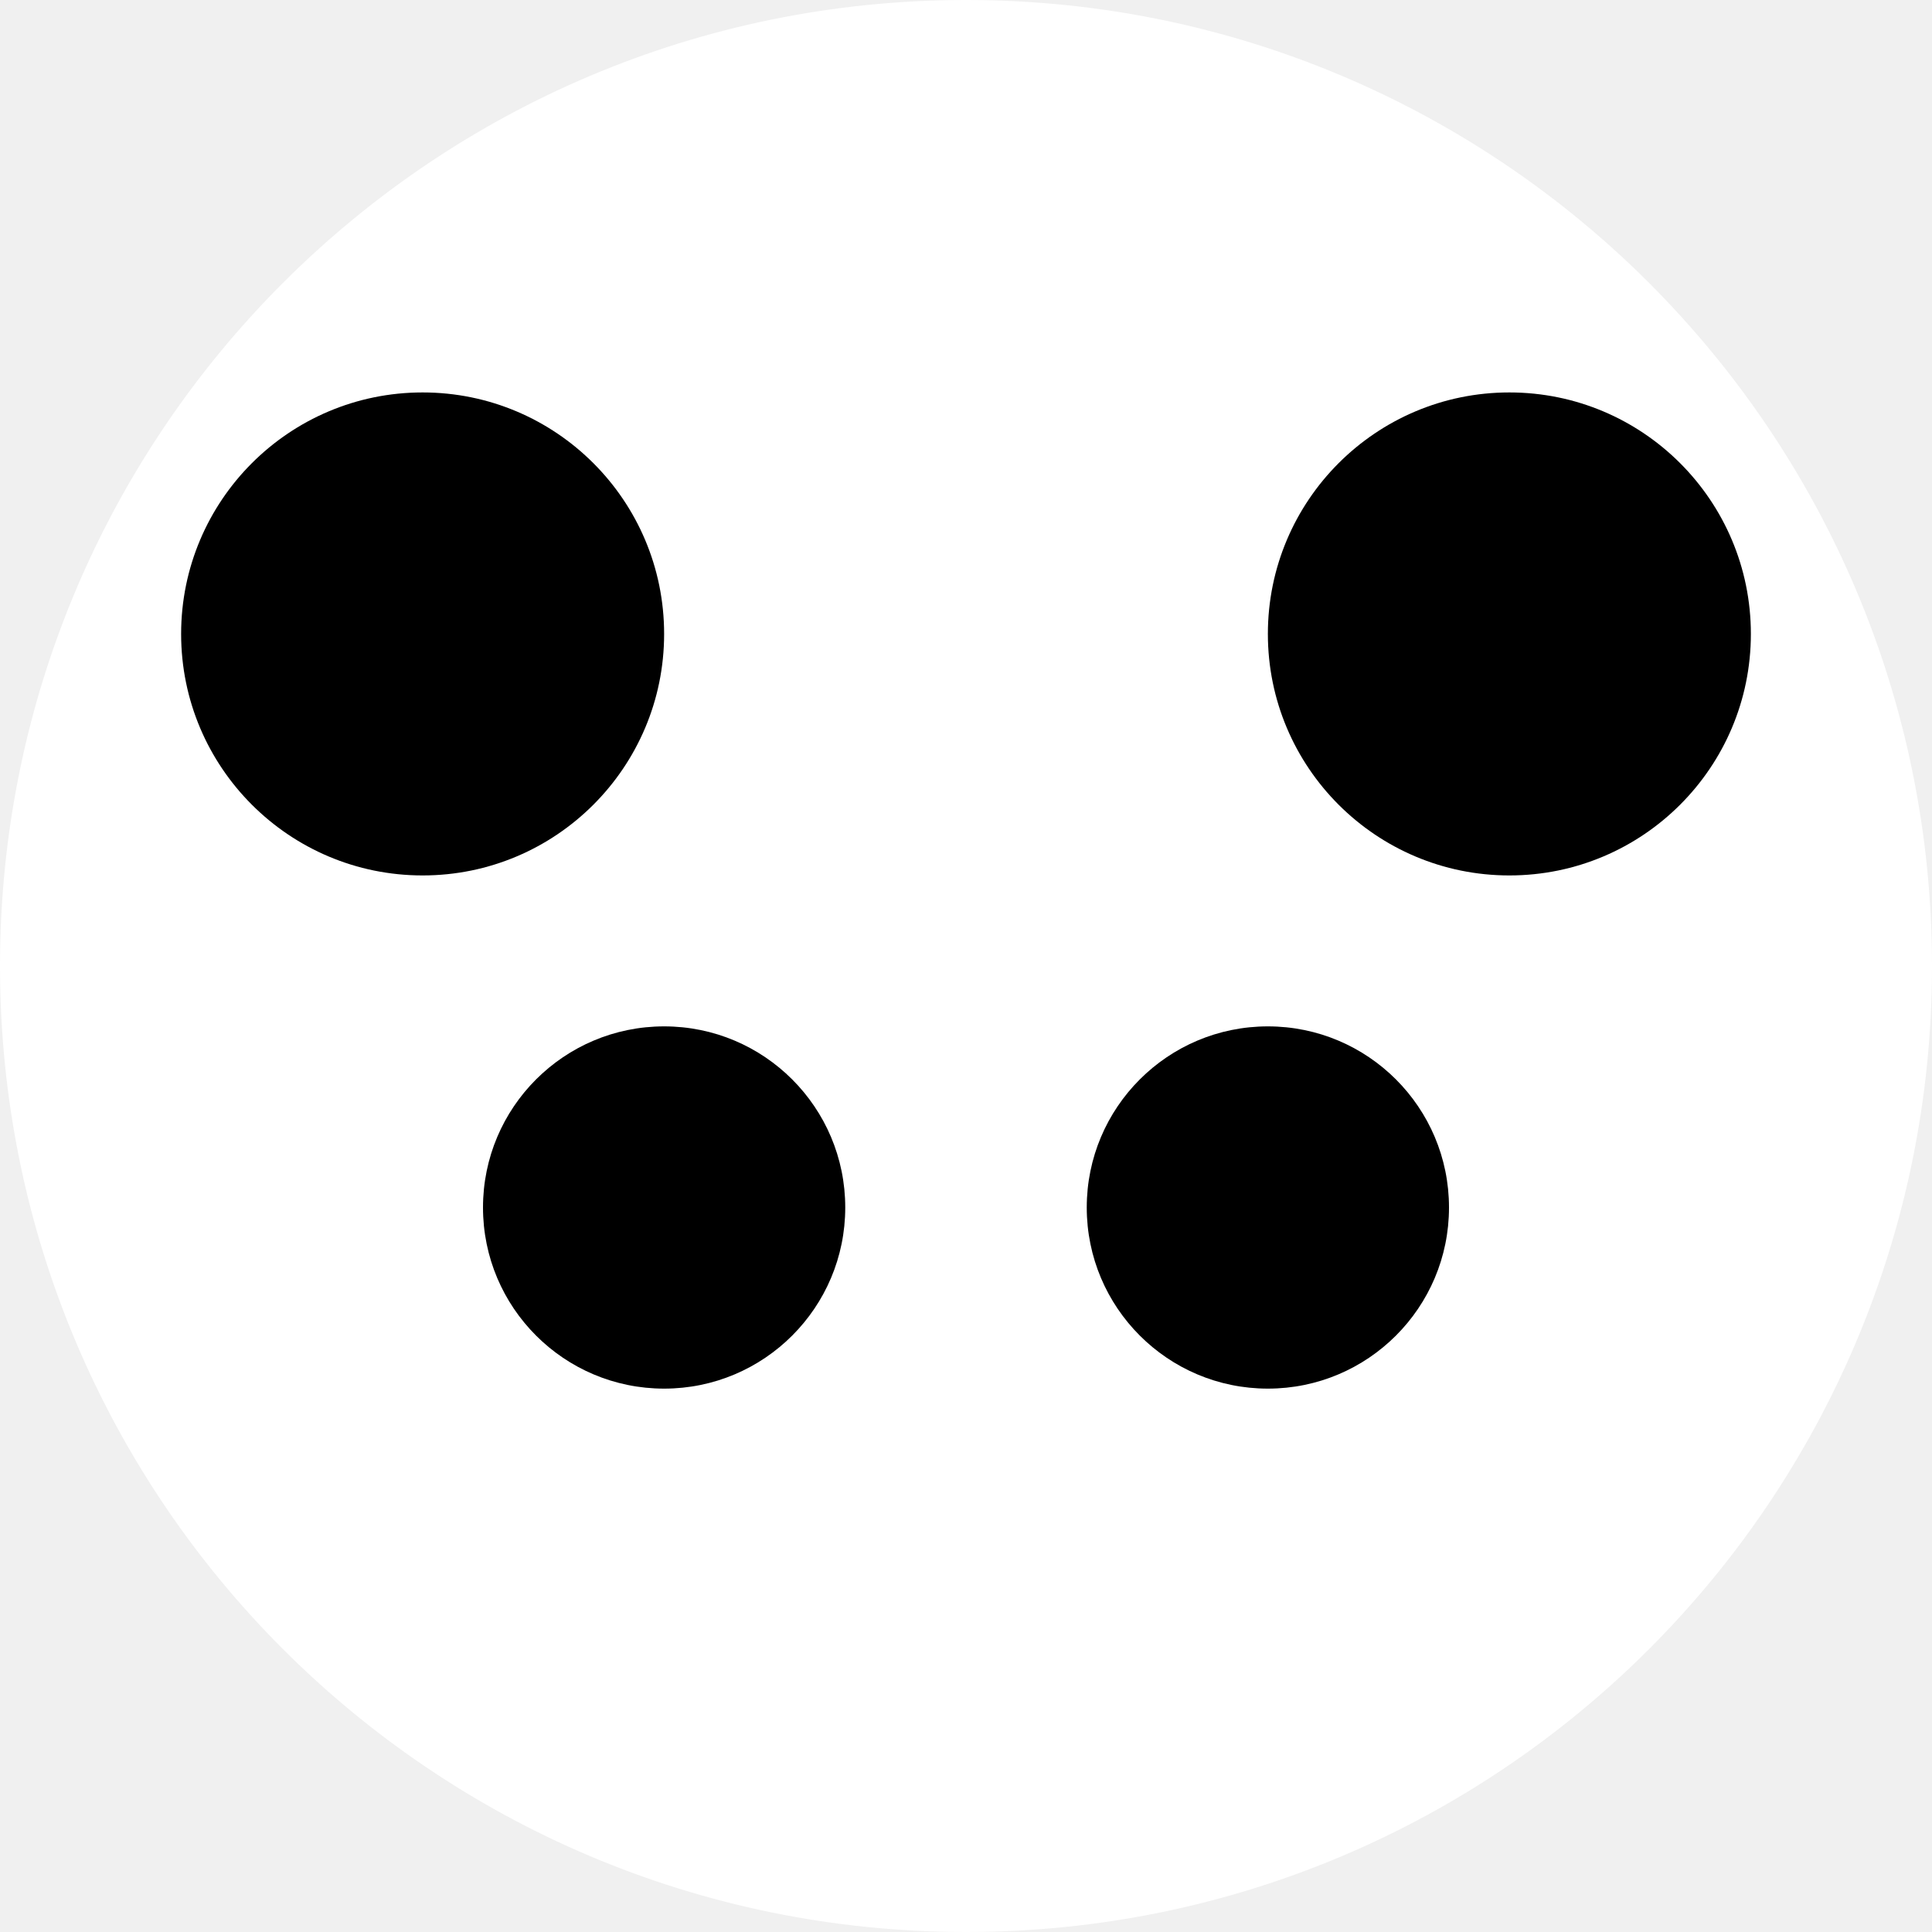
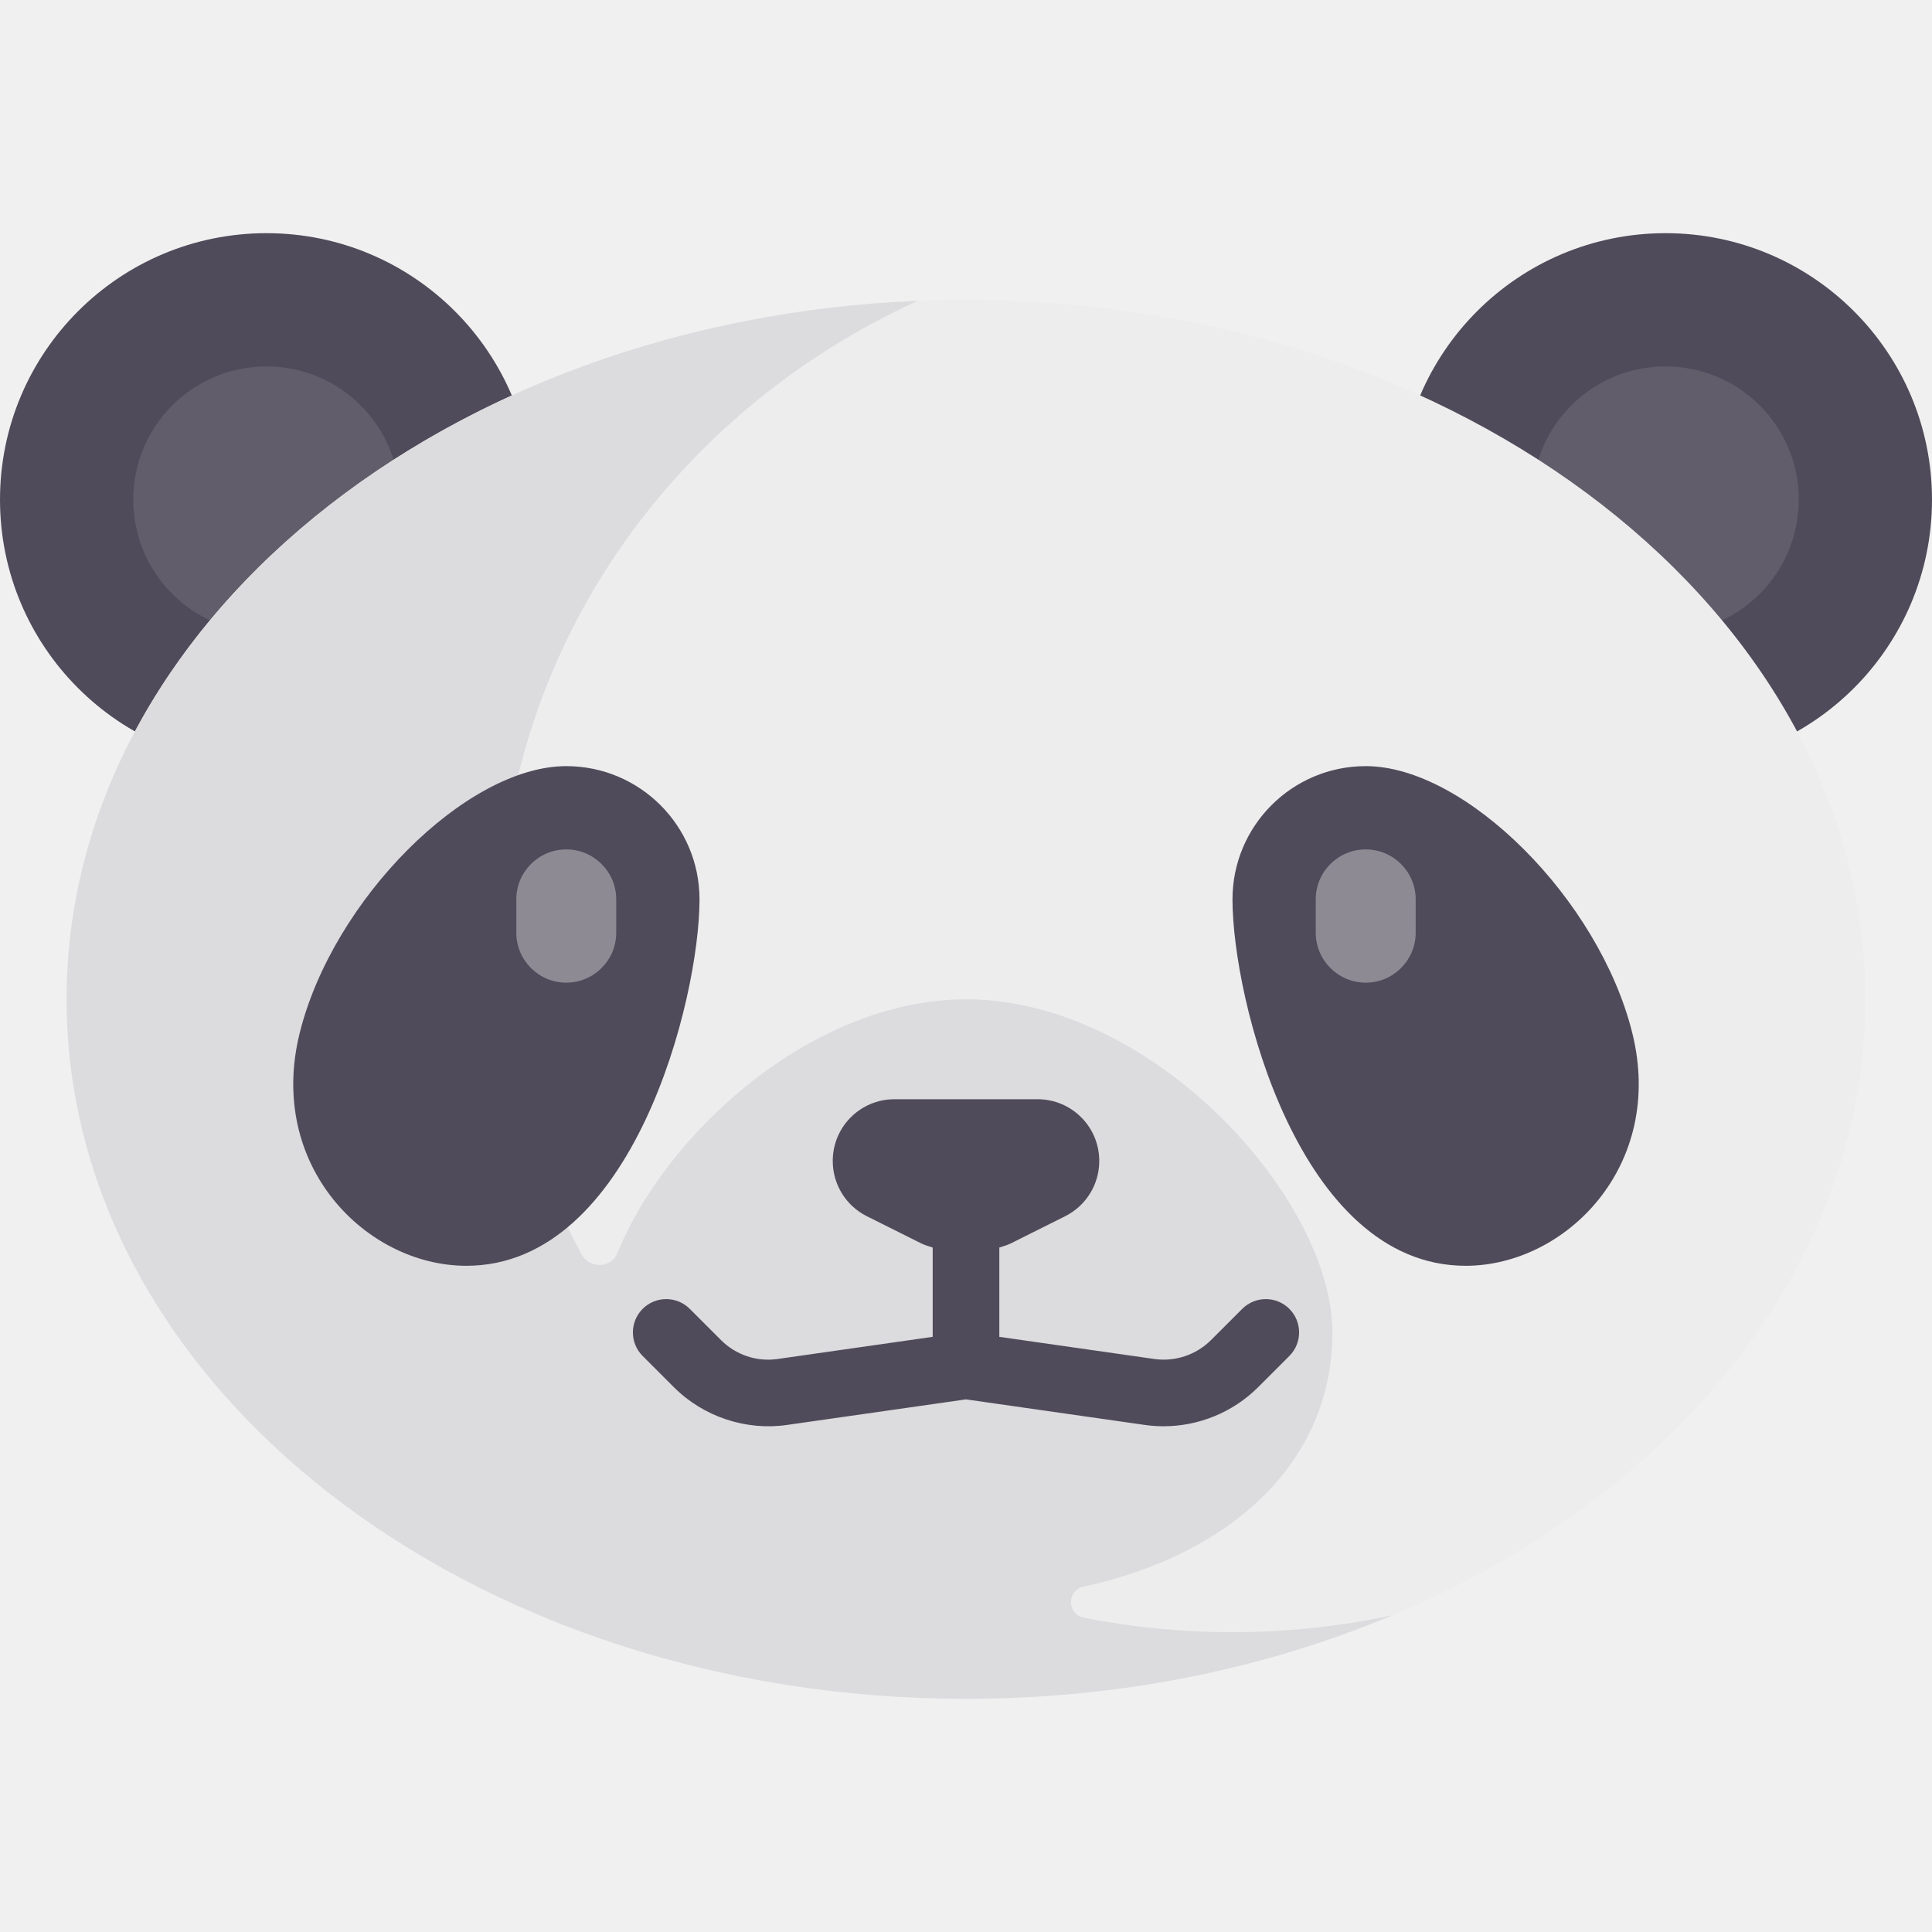
- <svg xmlns="http://www.w3.org/2000/svg" width="32" height="32" viewBox="0 0 32 32" fill="none">
-   <g clip-path="url(#clip0_204_29)">
-     <path d="M32 16C32 24.837 24.837 32 16 32C7.163 32 0 24.837 0 16C0 7.163 7.163 0 16 0C24.837 0 32 7.163 32 16Z" fill="white" />
-     <path d="M11 10.5C11 12.709 9.209 14.5 7 14.5C4.791 14.5 3 12.709 3 10.5C3 8.291 4.791 6.5 7 6.5C9.209 6.5 11 8.291 11 10.5Z" fill="black" />
-     <path d="M14 20C14 21.657 12.657 23 11 23C9.343 23 8 21.657 8 20C8 18.343 9.343 17 11 17C12.657 17 14 18.343 14 20Z" fill="black" />
-     <path d="M24 20C24 21.657 22.657 23 21 23C19.343 23 18 21.657 18 20C18 18.343 19.343 17 21 17C22.657 17 24 18.343 24 20Z" fill="black" />
-     <path d="M29 10.5C29 12.709 27.209 14.5 25 14.5C22.791 14.5 21 12.709 21 10.5C21 8.291 22.791 6.5 25 6.5C27.209 6.5 29 8.291 29 10.5Z" fill="black" />
-   </g>
-   <defs>
-     <clipPath id="clip0_204_29">
-       <rect width="32" height="32" fill="white" />
-     </clipPath>
-   </defs>
+ <svg xmlns="http://www.w3.org/2000/svg" t="1675269003320" class="icon" viewBox="0 0 1024 1024" version="1.1" p-id="3464" width="32" height="32">
+   <path d="M141.242 264.828m-141.242 0a141.242 141.242 0 1 0 282.484 0 141.242 141.242 0 1 0-282.484 0Z" fill="#504B5A" p-id="3465" />
+   <path d="M141.242 264.828m-70.62 0a70.62 70.62 0 1 0 141.24 0 70.62 70.62 0 1 0-141.24 0Z" fill="#625D6B" p-id="3466">
+   </path>
+   <path d="M882.758 264.828m-141.242 0a141.242 141.242 0 1 0 282.484 0 141.242 141.242 0 1 0-282.484 0Z" fill="#504B5A" p-id="3467" />
+   <path d="M882.758 264.828m-70.62 0a70.62 70.62 0 1 0 141.24 0 70.62 70.62 0 1 0-141.24 0Z" fill="#625D6B" p-id="3468">
+   </path>
+   <path d="M35.31 529.656a476.69 370.758 0 1 0 953.38 0 476.69 370.758 0 1 0-953.38 0Z" fill="#EDEDEE" p-id="3469">
+   </path>
+   <path d="M653.242 865.104c-26.99 0-53.32-2.662-78.746-7.688-9.062-1.792-9.16-14.498-0.134-16.464 76.666-16.692 131.846-64.838 131.846-134.744 0-70.62-94.928-176.552-194.206-176.552-80.91 0-158.724 70.302-184.784 134.554-3.294 8.126-14.754 8.342-18.942 0.638-27.752-51.044-43.448-109.02-43.448-170.502 0-147.788 90.604-275.344 221.666-334.908-251.406 10.312-451.184 172.11-451.184 370.218 0 204.764 213.422 370.758 476.69 370.758 81.798 0 158.768-16.046 226.036-44.28a406.942 406.942 0 0 1-84.794 8.97z" fill="#DCDBDE" p-id="3470" />
+   <path d="M370.758 476.69c0 52.966-35.31 194.206-123.586 194.206-52.966 0-105.932-52.966-88.276-123.586s88.276-141.242 141.242-141.242c39.002 0 70.62 31.62 70.62 70.622zM653.242 476.69c0 52.966 35.31 194.206 123.586 194.206 52.966 0 105.932-52.966 88.276-123.586-17.656-70.62-88.276-141.242-141.242-141.242-39.002 0-70.62 31.62-70.62 70.622zM683.38 693.724a17.65 17.65 0 0 0-24.966 0l-16.586 16.578c-7.828 7.81-19.034 11.55-29.966 10l-82.206-11.748v-47.32c2.018-0.718 4.092-1.212 6.032-2.18l28.88-14.44a32.656 32.656 0 0 0 18.054-29.212v-0.12c0-18.04-14.622-32.662-32.662-32.662h-75.918c-18.04 0-32.662 14.622-32.662 32.662v0.118a32.66 32.66 0 0 0 18.054 29.212l28.88 14.44c1.938 0.968 4.014 1.464 6.032 2.18v47.318l-82.19 11.74c-11.086 1.612-22.156-2.18-29.982-9.982l-16.588-16.586a17.65 17.65 0 0 0-24.966 0 17.65 17.65 0 0 0 0 24.966l16.588 16.596c15.656 15.63 38.138 23.112 59.93 19.966L512 741.698l94.878 13.562c3.276 0.466 6.57 0.69 9.844 0.69 18.586 0 36.776-7.388 50.07-20.672l16.588-16.586a17.65 17.65 0 0 0 0-24.968z" fill="#504B5A" p-id="3471" />
+   <path d="M300.138 520.828c-14.62 0-26.482-11.854-26.482-26.482v-17.656c0-14.63 11.862-26.482 26.482-26.482s26.482 11.854 26.482 26.482v17.656c0 14.628-11.862 26.482-26.482 26.482zM723.862 520.828c-14.62 0-26.482-11.854-26.482-26.482v-17.656c0-14.63 11.862-26.482 26.482-26.482s26.482 11.854 26.482 26.482v17.656c0 14.628-11.862 26.482-26.482 26.482z" fill="#8D8A94" p-id="3472" />
</svg>
